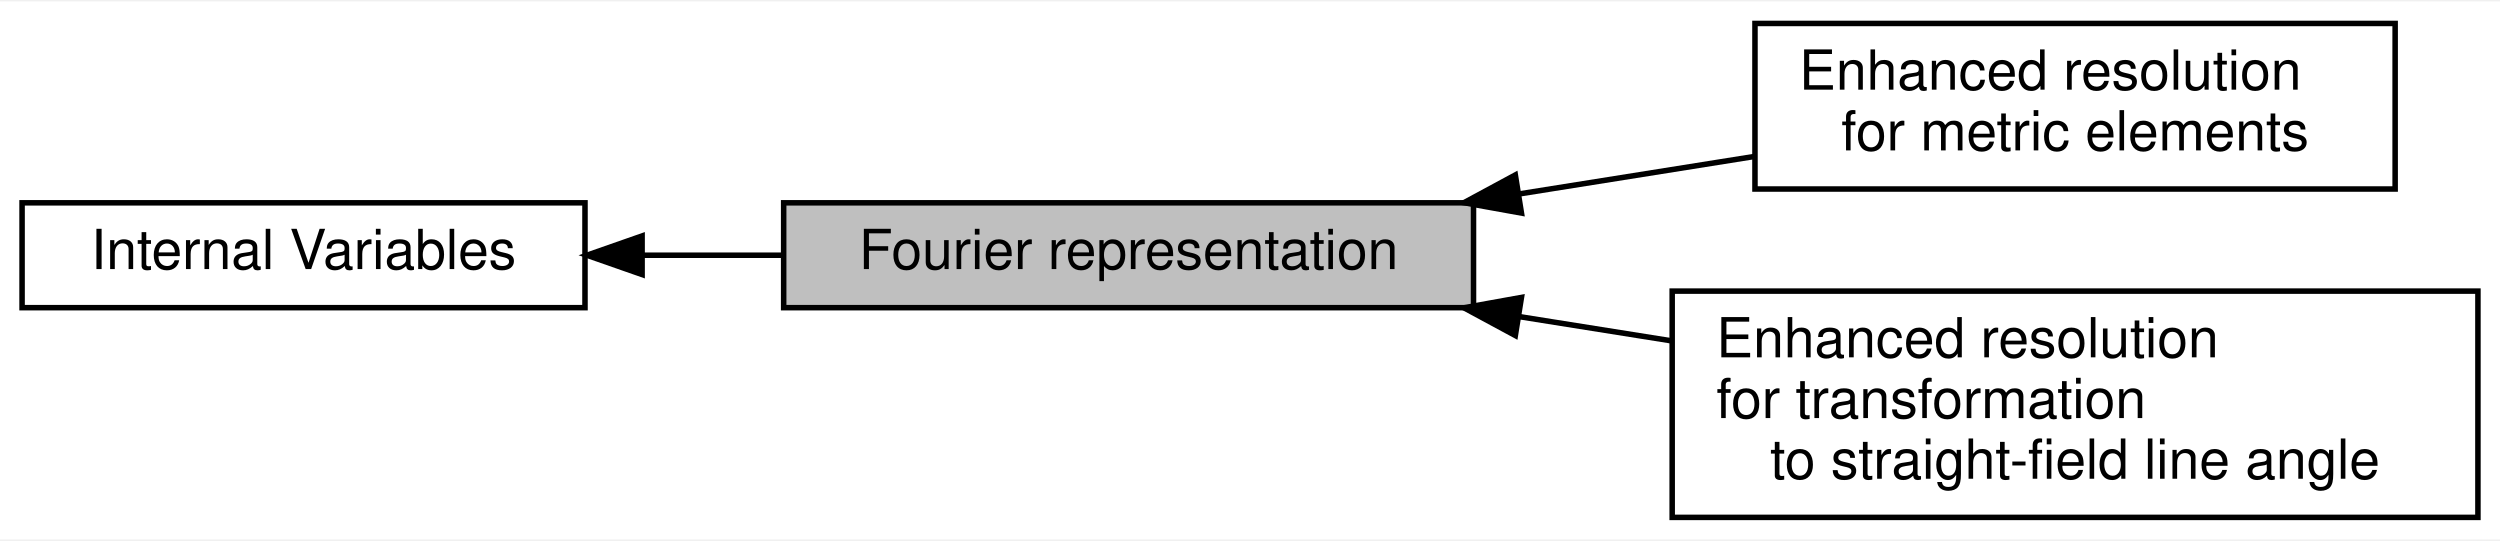
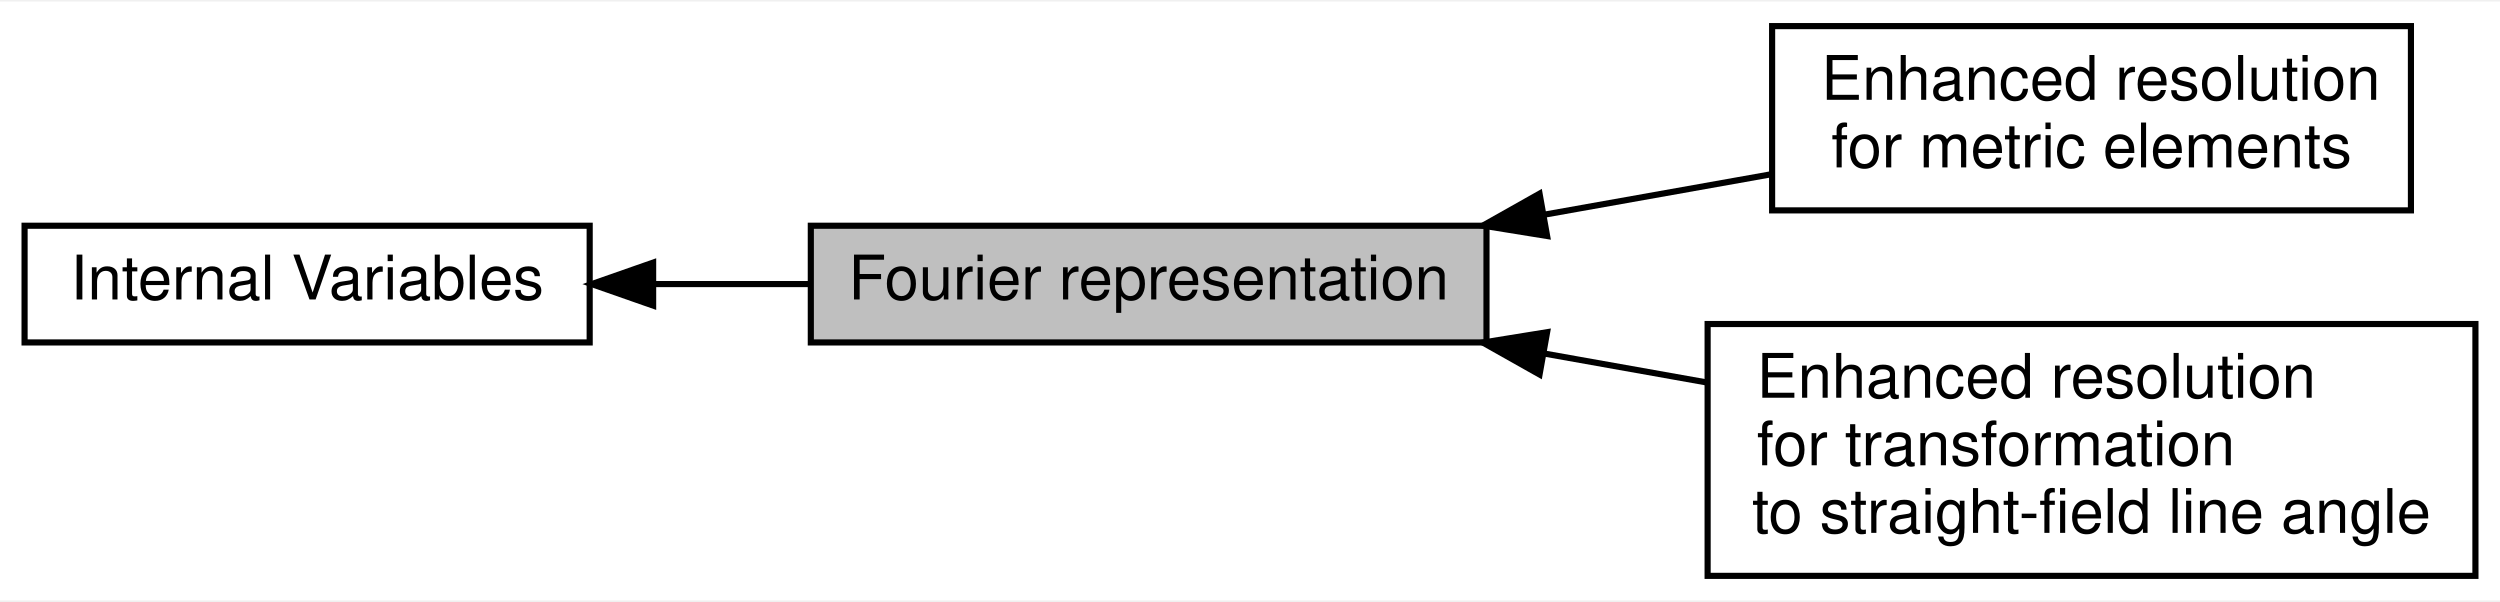
- <svg xmlns="http://www.w3.org/2000/svg" xmlns:xlink="http://www.w3.org/1999/xlink" width="453pt" height="98pt" viewBox="0.00 0.00 453.00 97.50">
+ <svg xmlns="http://www.w3.org/2000/svg" xmlns:xlink="http://www.w3.org/1999/xlink" width="407pt" height="98pt" viewBox="0.00 0.00 407.00 97.50">
  <g id="graph0" class="graph" transform="scale(1 1) rotate(0) translate(4 93.5)">
-     <polygon fill="white" stroke="transparent" points="-4,4 -4,-93.5 449,-93.5 449,4 -4,4" />
+     <polygon fill="white" stroke="transparent" points="-4,4 -4,-93.5 403,-93.5 403,4 -4,4" />
    <g id="node1" class="node">
      <g id="a_node1">
        <a xlink:href="group__grp__enh__res__metr.html" target="_top" xlink:title="Enhanced resolution is required for the metric elements, , which is given by mne, ime,...">
-           <polygon fill="white" stroke="black" points="430,-89.5 314,-89.5 314,-59.5 430,-59.5 430,-89.5" />
-           <text text-anchor="start" x="322" y="-77.5" font-family="Helvetica,sans-Serif" font-size="10.00">Enhanced resolution</text>
-           <text text-anchor="middle" x="372" y="-66.5" font-family="Helvetica,sans-Serif" font-size="10.00"> for metric elements</text>
+           <polygon fill="white" stroke="black" points="388.5,-89.5 284.5,-89.5 284.5,-59.5 388.5,-59.5 388.5,-89.5" />
+           <text text-anchor="start" x="292.5" y="-77.5" font-family="Helvetica,sans-Serif" font-size="10.00">Enhanced resolution</text>
+           <text text-anchor="middle" x="336.5" y="-66.5" font-family="Helvetica,sans-Serif" font-size="10.00"> for metric elements</text>
        </a>
      </g>
    </g>
    <g id="node2" class="node">
      <g id="a_node2">
        <a xlink:href="group__grp__enh__res__sfl.html" target="_top" xlink:title="Enhanced resolution is required for the transformation to straight-field line angle on the interfaces...">
-           <polygon fill="white" stroke="black" points="445,-41 299,-41 299,0 445,0 445,-41" />
-           <text text-anchor="start" x="307" y="-29" font-family="Helvetica,sans-Serif" font-size="10.00">Enhanced resolution</text>
-           <text text-anchor="start" x="307" y="-18" font-family="Helvetica,sans-Serif" font-size="10.00"> for transformation</text>
-           <text text-anchor="middle" x="372" y="-7" font-family="Helvetica,sans-Serif" font-size="10.00"> to straight-field line angle</text>
+           <polygon fill="white" stroke="black" points="399,-41 274,-41 274,0 399,0 399,-41" />
+           <text text-anchor="start" x="282" y="-29" font-family="Helvetica,sans-Serif" font-size="10.00">Enhanced resolution</text>
+           <text text-anchor="start" x="282" y="-18" font-family="Helvetica,sans-Serif" font-size="10.00"> for transformation</text>
+           <text text-anchor="middle" x="336.5" y="-7" font-family="Helvetica,sans-Serif" font-size="10.00"> to straight-field line angle</text>
        </a>
      </g>
    </g>
    <g id="node3" class="node">
      <g id="a_node3">
        <a xlink:title=" ">
-           <polygon fill="#bfbfbf" stroke="black" points="263,-57 138,-57 138,-38 263,-38 263,-57" />
-           <text text-anchor="middle" x="200.5" y="-45" font-family="Helvetica,sans-Serif" font-size="10.00">Fourier representation</text>
+           <polygon fill="#bfbfbf" stroke="black" points="238,-57 128,-57 128,-38 238,-38 238,-57" />
+           <text text-anchor="middle" x="183" y="-45" font-family="Helvetica,sans-Serif" font-size="10.00">Fourier representation</text>
        </a>
      </g>
    </g>
    <g id="edge2" class="edge">
-       <path fill="none" stroke="black" d="M271.4,-58.63C285.5,-60.88 300.17,-63.22 313.77,-65.38" />
-       <polygon fill="black" stroke="black" points="271.69,-55.14 261.26,-57.02 270.58,-62.05 271.69,-55.14" />
+       <path fill="none" stroke="black" d="M247.58,-58.83C259.84,-61.02 272.54,-63.28 284.35,-65.38" />
+       <polygon fill="black" stroke="black" points="247.87,-55.33 237.41,-57.02 246.64,-62.22 247.87,-55.33" />
    </g>
    <g id="edge3" class="edge">
-       <path fill="none" stroke="black" d="M271.41,-36.36C280.52,-34.91 289.86,-33.43 298.99,-31.97" />
-       <polygon fill="black" stroke="black" points="270.58,-32.95 261.26,-37.98 271.69,-39.86 270.58,-32.95" />
+       <path fill="none" stroke="black" d="M247.49,-36.18C256.19,-34.63 265.1,-33.05 273.77,-31.5" />
+       <polygon fill="black" stroke="black" points="246.64,-32.78 237.41,-37.98 247.87,-39.67 246.64,-32.78" />
    </g>
    <g id="node4" class="node">
      <g id="a_node4">
        <a xlink:href="group__grp__internal__vars.html" target="_top" xlink:title=" ">
-           <polygon fill="white" stroke="black" points="102,-57 0,-57 0,-38 102,-38 102,-57" />
-           <text text-anchor="middle" x="51" y="-45" font-family="Helvetica,sans-Serif" font-size="10.00">Internal Variables</text>
+           <polygon fill="white" stroke="black" points="92,-57 0,-57 0,-38 92,-38 92,-57" />
+           <text text-anchor="middle" x="46" y="-45" font-family="Helvetica,sans-Serif" font-size="10.00">Internal Variables</text>
        </a>
      </g>
    </g>
    <g id="edge1" class="edge">
-       <path fill="none" stroke="black" d="M112.44,-47.5C120.84,-47.5 129.48,-47.5 137.89,-47.5" />
-       <polygon fill="black" stroke="black" points="112.35,-44 102.35,-47.5 112.35,-51 112.35,-44" />
+       <path fill="none" stroke="black" d="M102.36,-47.5C110.72,-47.5 119.33,-47.5 127.66,-47.5" />
+       <polygon fill="black" stroke="black" points="102.33,-44 92.33,-47.5 102.33,-51 102.33,-44" />
    </g>
  </g>
</svg>
